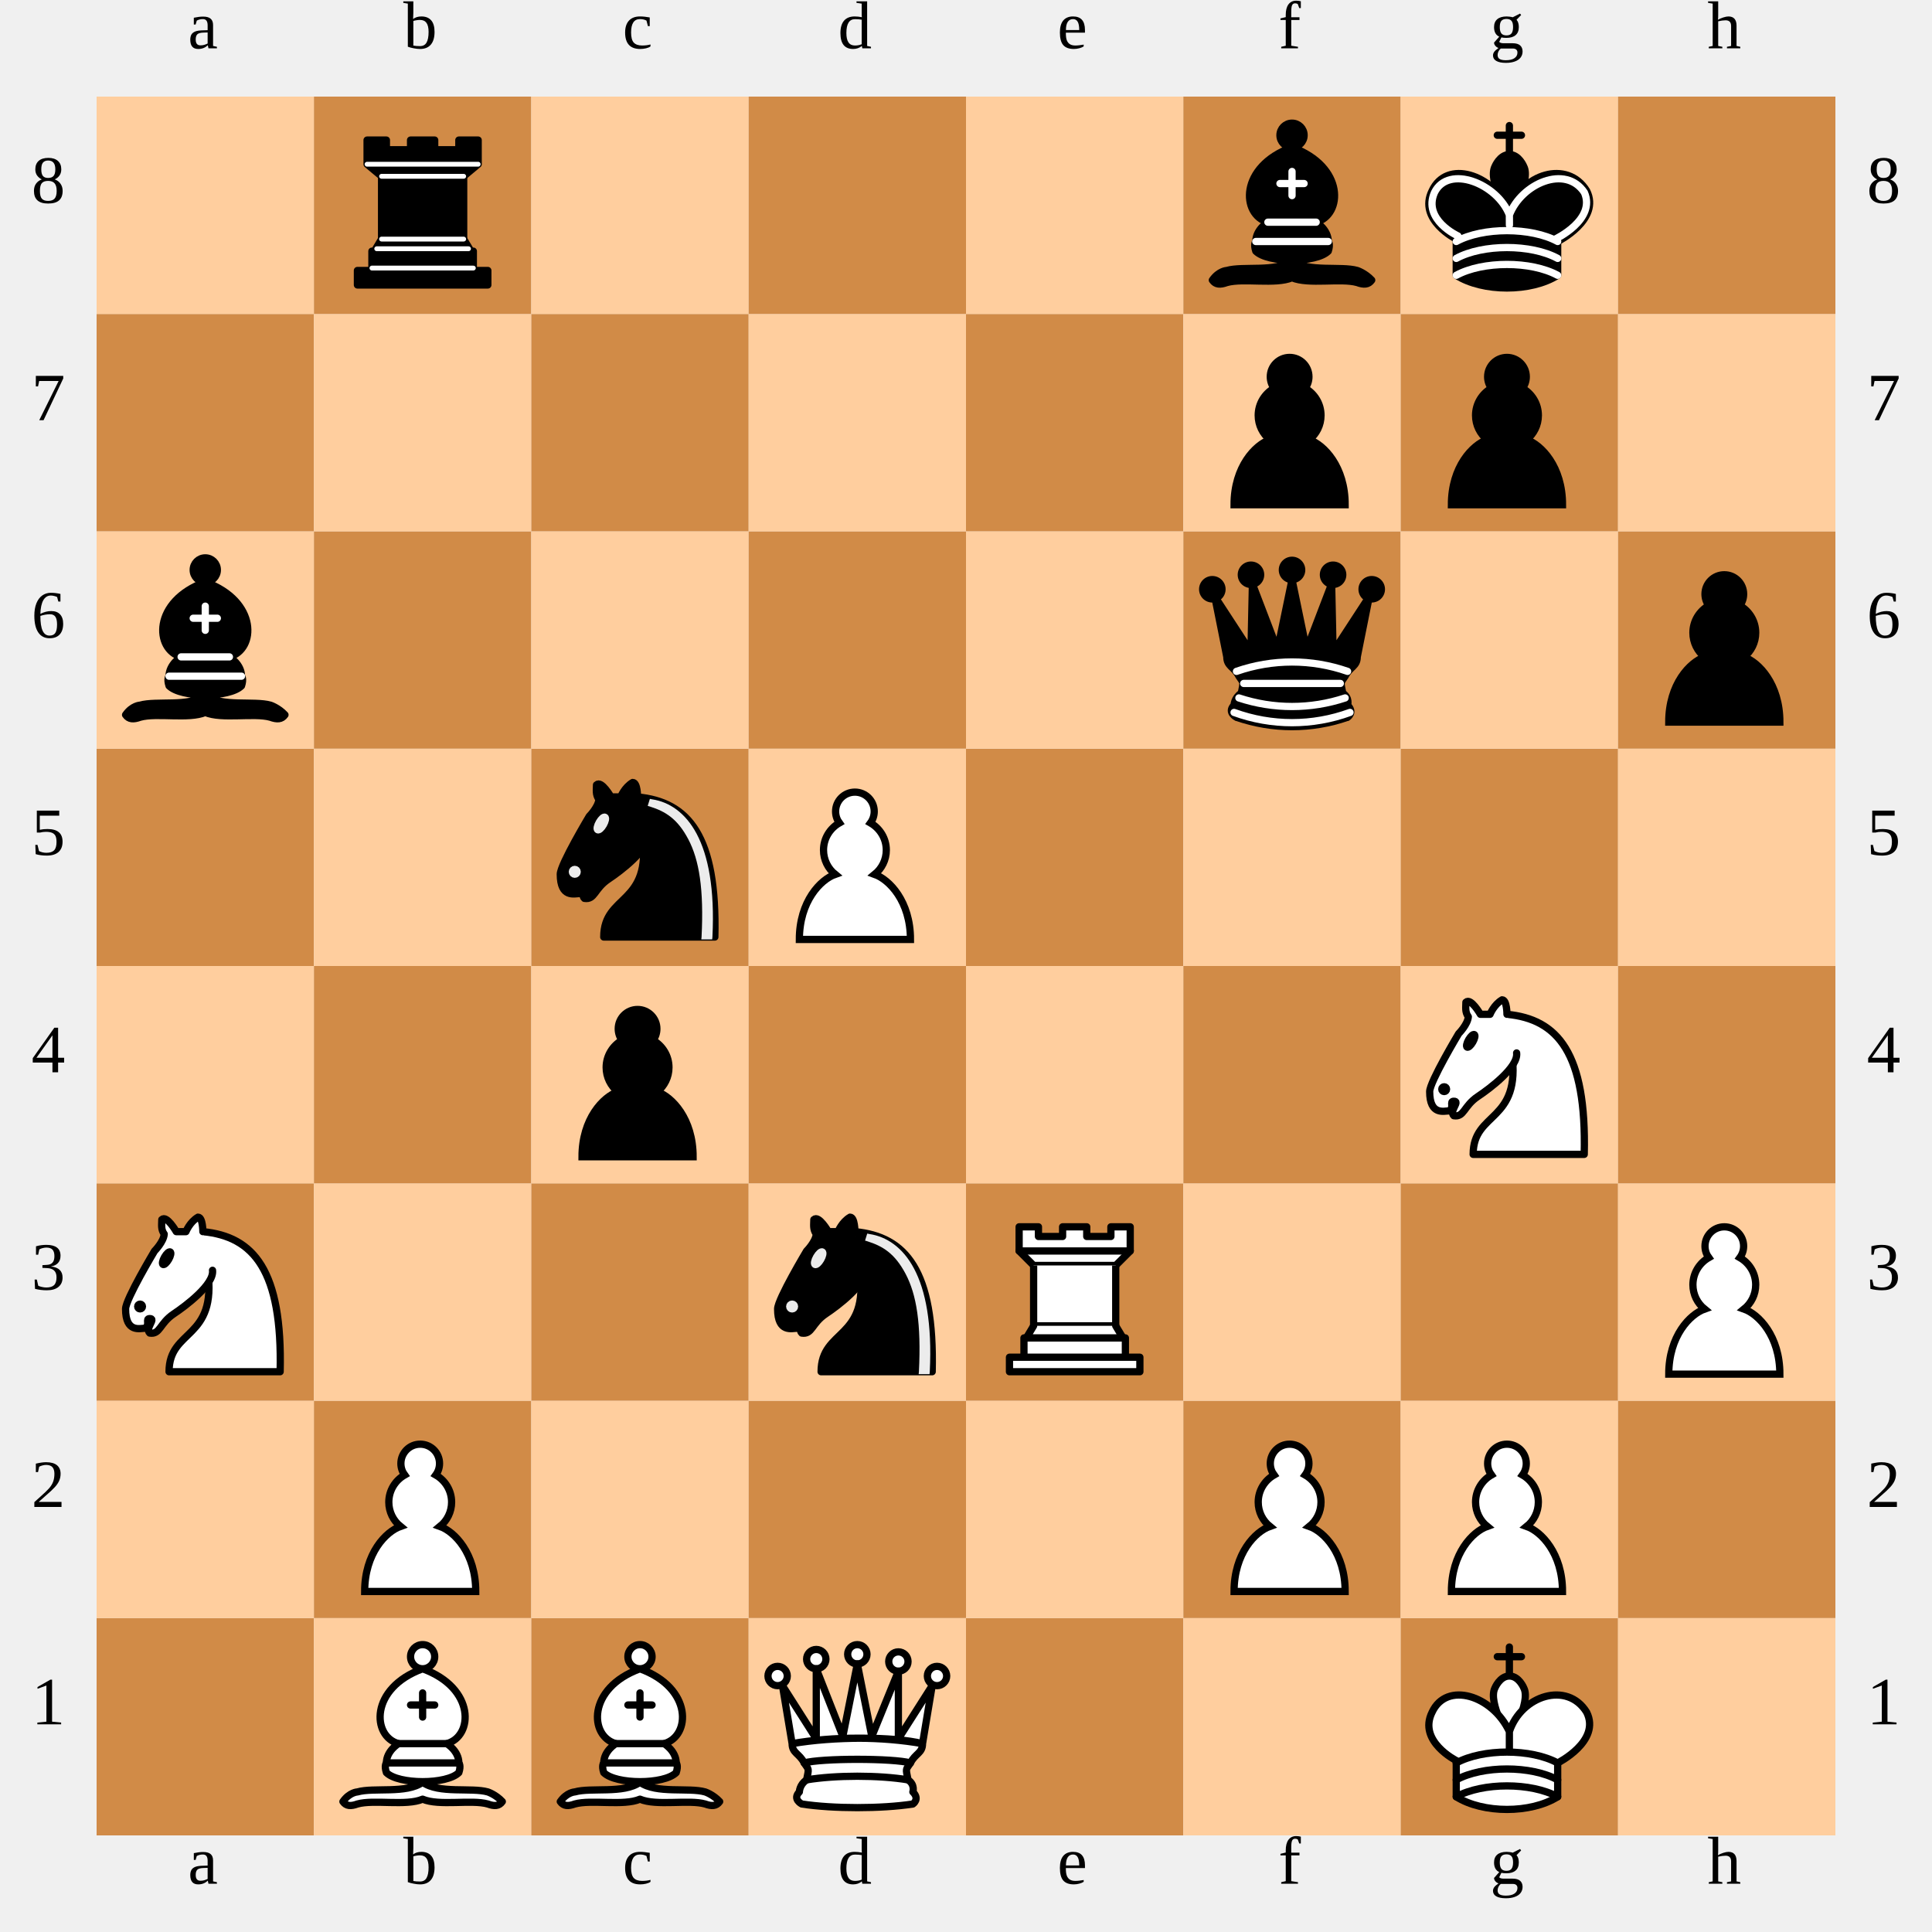
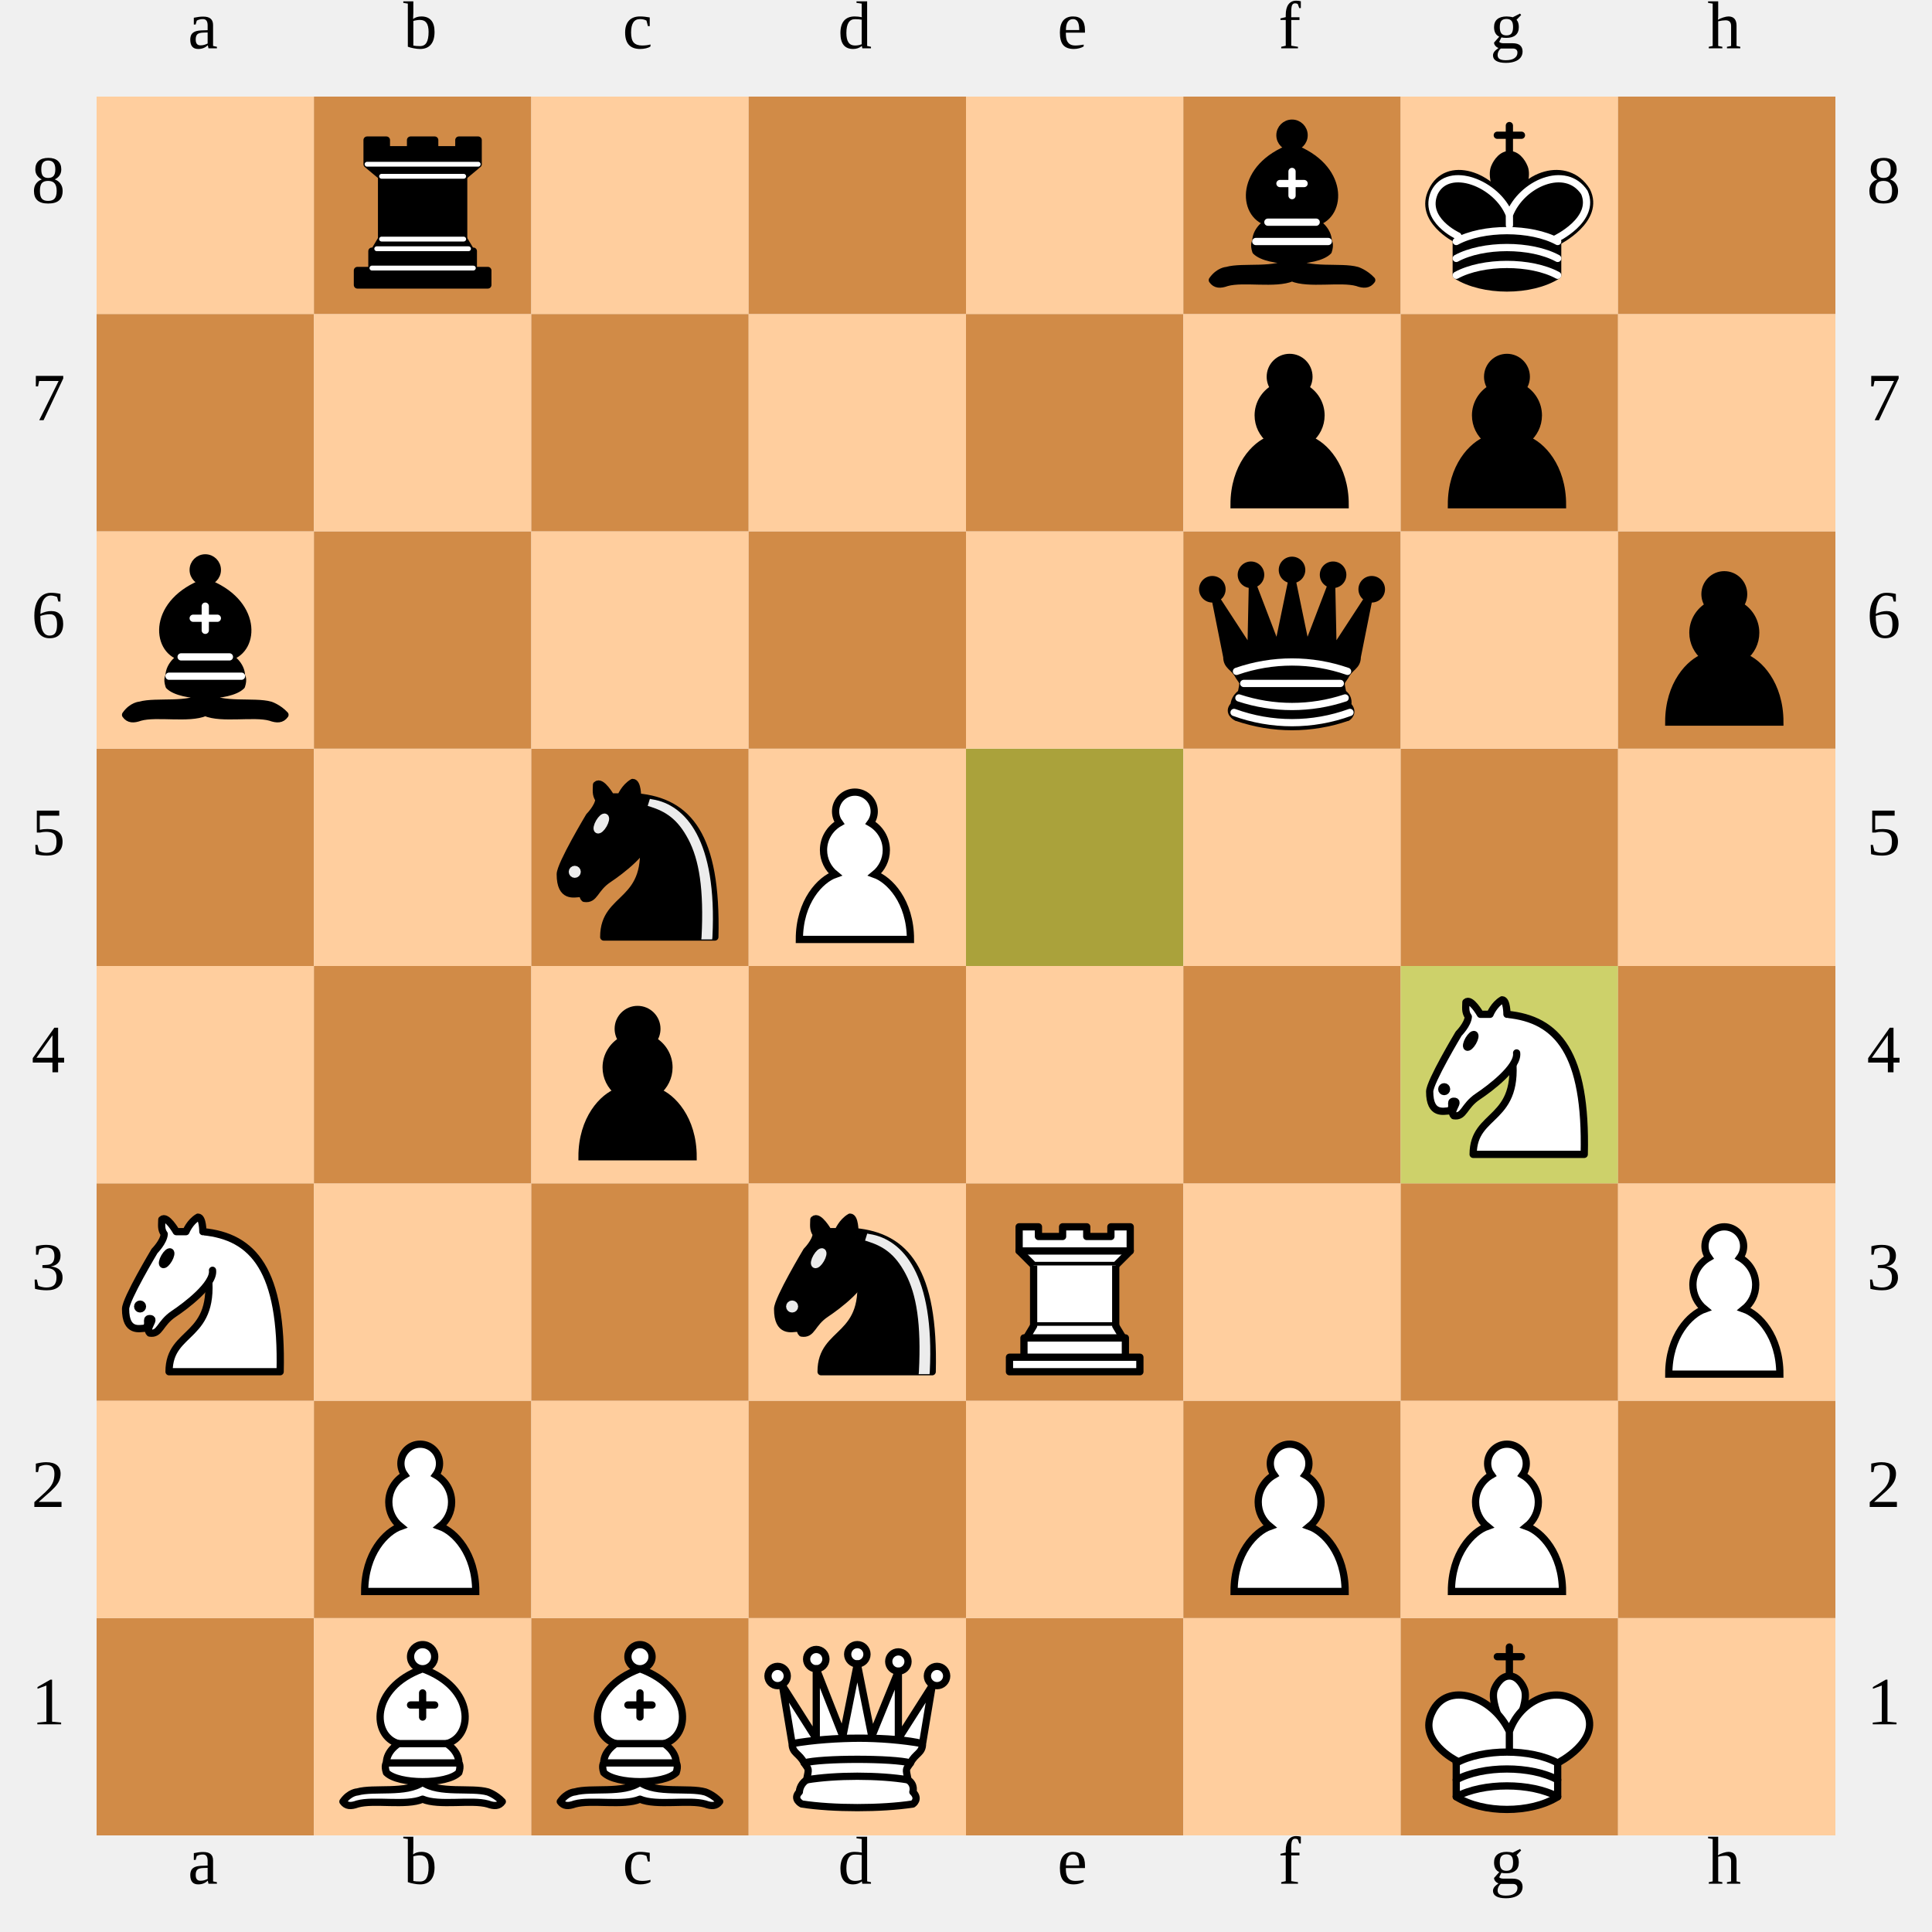
<svg xmlns="http://www.w3.org/2000/svg" xmlns:xlink="http://www.w3.org/1999/xlink" height="400" version="1.1" viewBox="0 0 400 400" width="400">
  <defs>
    <g class="white pawn" id="white-pawn">
      <path d="M22 9c-2.21 0-4 1.79-4 4 0 .89.29 1.71.78 2.38-1.95 1.12-3.28 3.21-3.28 5.62 0 2.03.94 3.84 2.41 5.03-3 1.06-7.41 5.55-7.41 13.47h23c0-7.92-4.41-12.41-7.41-13.47 1.47-1.19 2.41-3 2.41-5.03 0-2.41-1.33-4.5-3.28-5.62.49-.67.78-1.49.78-2.38 0-2.21-1.79-4-4-4z" fill="#fff" stroke="#000" stroke-linecap="round" stroke-width="1.5" />
    </g>
    <g class="white knight" fill="none" fill-rule="evenodd" id="white-knight" stroke="#000" stroke-linecap="round" stroke-linejoin="round" stroke-width="1.5">
      <path d="M 22,10 C 32.5,11 38.5,18 38,39 L 15,39 C 15,30 25,32.5 23,18" style="fill:#ffffff; stroke:#000000;" />
      <path d="M 24,18 C 24.38,20.91 18.45,25.37 16,27 C 13,29 13.18,31.34 11,31 C 9.958,30.06 12.41,27.96 11,28 C 10,28 11.19,29.23 10,30 C 9,30 5.997,31 6,26 C 6,24 12,14 12,14 C 12,14 13.89,12.1 14,10.5 C 13.27,9.506 13.5,8.5 13.5,7.5 C 14.5,6.5 16.5,10 16.5,10 L 18.5,10 C 18.5,10 19.28,8.008 21,7 C 22,7 22,10 22,10" style="fill:#ffffff; stroke:#000000;" />
      <path d="M 9.5 25.5 A 0.5 0.5 0 1 1 8.5,25.5 A 0.5 0.5 0 1 1 9.5 25.5 z" style="fill:#000000; stroke:#000000;" />
      <path d="M 15 15.5 A 0.5 1.5 0 1 1 14,15.5 A 0.5 1.5 0 1 1 15 15.5 z" style="fill:#000000; stroke:#000000;" transform="matrix(0.866,0.5,-0.5,0.866,9.693,-5.173)" />
    </g>
    <g class="white bishop" fill="none" fill-rule="evenodd" id="white-bishop" stroke="#000" stroke-linecap="round" stroke-linejoin="round" stroke-width="1.5">
      <g fill="#fff" stroke-linecap="butt">
        <path d="M9 36c3.39-.97 10.11.43 13.5-2 3.39 2.43 10.11 1.03 13.5 2 0 0 1.65.54 3 2-.68.97-1.65.99-3 .5-3.39-.97-10.11.46-13.5-1-3.39 1.46-10.11.03-13.5 1-1.354.49-2.323.47-3-.5 1.354-1.94 3-2 3-2zM15 32c2.5 2.5 12.5 2.5 15 0 .5-1.5 0-2 0-2 0-2.5-2.5-4-2.5-4 5.5-1.5 6-11.5-5-15.5-11 4-10.5 14-5 15.5 0 0-2.5 1.5-2.5 4 0 0-.5.5 0 2zM25 8a2.5 2.5 0 1 1-5 0 2.5 2.5 0 1 1 5 0z" />
      </g>
      <path d="M17.5 26h10M15 30h15m-7.5-14.5v5M20 18h5" stroke-linejoin="miter" />
    </g>
    <g class="white rook" fill="#fff" fill-rule="evenodd" id="white-rook" stroke="#000" stroke-linecap="round" stroke-linejoin="round" stroke-width="1.5">
      <path d="M9 39h27v-3H9v3zM12 36v-4h21v4H12zM11 14V9h4v2h5V9h5v2h5V9h4v5" stroke-linecap="butt" />
      <path d="M34 14l-3 3H14l-3-3" />
      <path d="M31 17v12.5H14V17" stroke-linecap="butt" stroke-linejoin="miter" />
      <path d="M31 29.5l1.5 2.5h-20l1.5-2.5" />
      <path d="M11 14h23" fill="none" stroke-linejoin="miter" />
    </g>
    <g class="white queen" fill="#fff" fill-rule="evenodd" id="white-queen" stroke="#000" stroke-linecap="round" stroke-linejoin="round" stroke-width="1.5">
      <path d="M8 12a2 2 0 1 1-4 0 2 2 0 1 1 4 0zM24.5 7.5a2 2 0 1 1-4 0 2 2 0 1 1 4 0zM41 12a2 2 0 1 1-4 0 2 2 0 1 1 4 0zM16 8.5a2 2 0 1 1-4 0 2 2 0 1 1 4 0zM33 9a2 2 0 1 1-4 0 2 2 0 1 1 4 0z" />
      <path d="M9 26c8.5-1.5 21-1.5 27 0l2-12-7 11V11l-5.5 13.5-3-15-3 15-5.5-14V25L7 14l2 12zM9 26c0 2 1.5 2 2.5 4 1 1.5 1 1 .5 3.5-1.5 1-1.5 2.5-1.5 2.5-1.5 1.5.5 2.5.5 2.5 6.5 1 16.5 1 23 0 0 0 1.5-1 0-2.5 0 0 .5-1.5-1-2.5-.5-2.5-.5-2 .5-3.5 1-2 2.5-2 2.5-4-8.5-1.5-18.5-1.5-27 0z" stroke-linecap="butt" />
      <path d="M11.5 30c3.5-1 18.5-1 22 0M12 33.5c6-1 15-1 21 0" fill="none" />
    </g>
    <g class="white king" fill="none" fill-rule="evenodd" id="white-king" stroke="#000" stroke-linecap="round" stroke-linejoin="round" stroke-width="1.5">
      <path d="M22.5 11.63V6M20 8h5" stroke-linejoin="miter" />
      <path d="M22.5 25s4.5-7.5 3-10.5c0 0-1-2.5-3-2.5s-3 2.5-3 2.5c-1.5 3 3 10.5 3 10.5" fill="#fff" stroke-linecap="butt" stroke-linejoin="miter" />
      <path d="M11.5 37c5.5 3.5 15.5 3.5 21 0v-7s9-4.5 6-10.5c-4-6.5-13.5-3.5-16 4V27v-3.5c-3.5-7.5-13-10.5-16-4-3 6 5 10 5 10V37z" fill="#fff" />
      <path d="M11.5 30c5.5-3 15.5-3 21 0m-21 3.5c5.5-3 15.5-3 21 0m-21 3.5c5.5-3 15.5-3 21 0" />
    </g>
    <g class="black pawn" id="black-pawn">
      <path d="M22 9c-2.21 0-4 1.79-4 4 0 .89.29 1.71.78 2.38-1.95 1.12-3.28 3.21-3.28 5.62 0 2.03.94 3.84 2.41 5.03-3 1.06-7.41 5.55-7.41 13.47h23c0-7.92-4.41-12.41-7.41-13.47 1.47-1.19 2.41-3 2.41-5.03 0-2.41-1.33-4.5-3.28-5.62.49-.67.78-1.49.78-2.38 0-2.21-1.79-4-4-4z" stroke="#000" stroke-linecap="round" stroke-width="1.5" />
    </g>
    <g class="black knight" fill="none" fill-rule="evenodd" id="black-knight" stroke="#000" stroke-linecap="round" stroke-linejoin="round" stroke-width="1.5">
      <path d="M 22,10 C 32.5,11 38.5,18 38,39 L 15,39 C 15,30 25,32.5 23,18" style="fill:#000000; stroke:#000000;" />
      <path d="M 24,18 C 24.38,20.91 18.45,25.37 16,27 C 13,29 13.18,31.34 11,31 C 9.958,30.06 12.41,27.96 11,28 C 10,28 11.19,29.23 10,30 C 9,30 5.997,31 6,26 C 6,24 12,14 12,14 C 12,14 13.89,12.1 14,10.5 C 13.27,9.506 13.5,8.5 13.5,7.5 C 14.5,6.5 16.5,10 16.5,10 L 18.5,10 C 18.5,10 19.28,8.008 21,7 C 22,7 22,10 22,10" style="fill:#000000; stroke:#000000;" />
      <path d="M 9.5 25.5 A 0.5 0.5 0 1 1 8.5,25.5 A 0.5 0.5 0 1 1 9.5 25.5 z" style="fill:#ececec; stroke:#ececec;" />
      <path d="M 15 15.5 A 0.5 1.5 0 1 1 14,15.5 A 0.5 1.5 0 1 1 15 15.5 z" style="fill:#ececec; stroke:#ececec;" transform="matrix(0.866,0.5,-0.5,0.866,9.693,-5.173)" />
      <path d="M 24.55,10.4 L 24.1,11.85 L 24.6,12 C 27.75,13 30.25,14.49 32.5,18.75 C 34.75,23.01 35.75,29.06 35.25,39 L 35.2,39.5 L 37.45,39.5 L 37.5,39 C 38,28.94 36.62,22.15 34.25,17.66 C 31.88,13.17 28.46,11.02 25.06,10.5 L 24.55,10.4 z " style="fill:#ececec; stroke:none;" />
    </g>
    <g class="black bishop" fill="none" fill-rule="evenodd" id="black-bishop" stroke="#000" stroke-linecap="round" stroke-linejoin="round" stroke-width="1.5">
      <path d="M9 36c3.39-.97 10.11.43 13.5-2 3.39 2.43 10.11 1.03 13.5 2 0 0 1.65.54 3 2-.68.97-1.65.99-3 .5-3.39-.97-10.11.46-13.5-1-3.39 1.46-10.11.03-13.5 1-1.354.49-2.323.47-3-.5 1.354-1.94 3-2 3-2zm6-4c2.5 2.5 12.5 2.5 15 0 .5-1.5 0-2 0-2 0-2.5-2.5-4-2.5-4 5.5-1.5 6-11.5-5-15.5-11 4-10.5 14-5 15.5 0 0-2.5 1.5-2.5 4 0 0-.5.5 0 2zM25 8a2.5 2.5 0 1 1-5 0 2.5 2.5 0 1 1 5 0z" fill="#000" stroke-linecap="butt" />
      <path d="M17.5 26h10M15 30h15m-7.5-14.5v5M20 18h5" stroke="#fff" stroke-linejoin="miter" />
    </g>
    <g class="black rook" fill="#000" fill-rule="evenodd" id="black-rook" stroke="#000" stroke-linecap="round" stroke-linejoin="round" stroke-width="1.5">
      <path d="M9 39h27v-3H9v3zM12.5 32l1.5-2.5h17l1.5 2.5h-20zM12 36v-4h21v4H12z" stroke-linecap="butt" />
      <path d="M14 29.5v-13h17v13H14z" stroke-linecap="butt" stroke-linejoin="miter" />
      <path d="M14 16.5L11 14h23l-3 2.5H14zM11 14V9h4v2h5V9h5v2h5V9h4v5H11z" stroke-linecap="butt" />
      <path d="M12 35.5h21M13 31.5h19M14 29.5h17M14 16.5h17M11 14h23" fill="none" stroke="#fff" stroke-linejoin="miter" stroke-width="1" />
    </g>
    <g class="black queen" fill="#000" fill-rule="evenodd" id="black-queen" stroke="#000" stroke-linecap="round" stroke-linejoin="round" stroke-width="1.5">
      <g fill="#000" stroke="none">
        <circle cx="6" cy="12" r="2.75" />
        <circle cx="14" cy="9" r="2.75" />
        <circle cx="22.5" cy="8" r="2.75" />
        <circle cx="31" cy="9" r="2.75" />
        <circle cx="39" cy="12" r="2.75" />
      </g>
      <path d="M9 26c8.5-1.5 21-1.5 27 0l2.5-12.5L31 25l-.3-14.1-5.2 13.6-3-14.5-3 14.5-5.2-13.6L14 25 6.5 13.5 9 26zM9 26c0 2 1.5 2 2.5 4 1 1.5 1 1 .5 3.5-1.5 1-1.5 2.5-1.5 2.5-1.5 1.5.5 2.5.5 2.5 6.5 1 16.5 1 23 0 0 0 1.5-1 0-2.5 0 0 .5-1.5-1-2.5-.5-2.5-.5-2 .5-3.5 1-2 2.5-2 2.5-4-8.5-1.5-18.5-1.5-27 0z" stroke-linecap="butt" />
      <path d="M11 38.5a35 35 1 0 0 23 0" fill="none" stroke-linecap="butt" />
      <path d="M11 29a35 35 1 0 1 23 0M12.5 31.5h20M11.5 34.5a35 35 1 0 0 22 0M10.5 37.5a35 35 1 0 0 24 0" fill="none" stroke="#fff" />
    </g>
    <g class="black king" fill="none" fill-rule="evenodd" id="black-king" stroke="#000" stroke-linecap="round" stroke-linejoin="round" stroke-width="1.5">
      <path d="M22.5 11.63V6" stroke-linejoin="miter" />
      <path d="M22.5 25s4.5-7.5 3-10.5c0 0-1-2.5-3-2.5s-3 2.5-3 2.5c-1.5 3 3 10.5 3 10.5" fill="#000" stroke-linecap="butt" stroke-linejoin="miter" />
      <path d="M11.5 37c5.5 3.5 15.5 3.5 21 0v-7s9-4.5 6-10.5c-4-6.5-13.5-3.5-16 4V27v-3.5c-3.5-7.5-13-10.5-16-4-3 6 5 10 5 10V37z" fill="#000" />
      <path d="M20 8h5" stroke-linejoin="miter" />
      <path d="M32 29.5s8.5-4 6.03-9.65C34.15 14 25 18 22.5 24.5l.01 2.1-.01-2.1C20 18 9.906 14 6.997 19.85c-2.497 5.65 4.853 9 4.853 9M11.5 30c5.5-3 15.5-3 21 0m-21 3.5c5.5-3 15.5-3 21 0m-21 3.5c5.5-3 15.5-3 21 0" stroke="#fff" />
    </g>
  </defs>
  <rect class="square dark a1" fill="#d18b47" height="45" stroke="none" width="45" x="20" y="335" />
  <rect class="square light b1" fill="#ffce9e" height="45" stroke="none" width="45" x="65" y="335" />
  <use transform="translate(65, 335)" xlink:href="#white-bishop" />
  <rect class="square dark c1" fill="#d18b47" height="45" stroke="none" width="45" x="110" y="335" />
  <use transform="translate(110, 335)" xlink:href="#white-bishop" />
  <rect class="square light d1" fill="#ffce9e" height="45" stroke="none" width="45" x="155" y="335" />
  <use transform="translate(155, 335)" xlink:href="#white-queen" />
  <rect class="square dark e1" fill="#d18b47" height="45" stroke="none" width="45" x="200" y="335" />
  <rect class="square light f1" fill="#ffce9e" height="45" stroke="none" width="45" x="245" y="335" />
  <rect class="square dark g1" fill="#d18b47" height="45" stroke="none" width="45" x="290" y="335" />
  <use transform="translate(290, 335)" xlink:href="#white-king" />
  <rect class="square light h1" fill="#ffce9e" height="45" stroke="none" width="45" x="335" y="335" />
  <rect class="square light a2" fill="#ffce9e" height="45" stroke="none" width="45" x="20" y="290" />
  <rect class="square dark b2" fill="#d18b47" height="45" stroke="none" width="45" x="65" y="290" />
  <use transform="translate(65, 290)" xlink:href="#white-pawn" />
  <rect class="square light c2" fill="#ffce9e" height="45" stroke="none" width="45" x="110" y="290" />
  <rect class="square dark d2" fill="#d18b47" height="45" stroke="none" width="45" x="155" y="290" />
  <rect class="square light e2" fill="#ffce9e" height="45" stroke="none" width="45" x="200" y="290" />
  <rect class="square dark f2" fill="#d18b47" height="45" stroke="none" width="45" x="245" y="290" />
  <use transform="translate(245, 290)" xlink:href="#white-pawn" />
  <rect class="square light g2" fill="#ffce9e" height="45" stroke="none" width="45" x="290" y="290" />
  <use transform="translate(290, 290)" xlink:href="#white-pawn" />
  <rect class="square dark h2" fill="#d18b47" height="45" stroke="none" width="45" x="335" y="290" />
  <rect class="square dark a3" fill="#d18b47" height="45" stroke="none" width="45" x="20" y="245" />
  <use transform="translate(20, 245)" xlink:href="#white-knight" />
  <rect class="square light b3" fill="#ffce9e" height="45" stroke="none" width="45" x="65" y="245" />
  <rect class="square dark c3" fill="#d18b47" height="45" stroke="none" width="45" x="110" y="245" />
  <rect class="square light d3" fill="#ffce9e" height="45" stroke="none" width="45" x="155" y="245" />
  <use transform="translate(155, 245)" xlink:href="#black-knight" />
  <rect class="square dark e3" fill="#d18b47" height="45" stroke="none" width="45" x="200" y="245" />
  <use transform="translate(200, 245)" xlink:href="#white-rook" />
  <rect class="square light f3" fill="#ffce9e" height="45" stroke="none" width="45" x="245" y="245" />
  <rect class="square dark g3" fill="#d18b47" height="45" stroke="none" width="45" x="290" y="245" />
  <rect class="square light h3" fill="#ffce9e" height="45" stroke="none" width="45" x="335" y="245" />
  <use transform="translate(335, 245)" xlink:href="#white-pawn" />
  <rect class="square light a4" fill="#ffce9e" height="45" stroke="none" width="45" x="20" y="200" />
  <rect class="square dark b4" fill="#d18b47" height="45" stroke="none" width="45" x="65" y="200" />
  <rect class="square light c4" fill="#ffce9e" height="45" stroke="none" width="45" x="110" y="200" />
  <use transform="translate(110, 200)" xlink:href="#black-pawn" />
  <rect class="square dark d4" fill="#d18b47" height="45" stroke="none" width="45" x="155" y="200" />
  <rect class="square light e4" fill="#ffce9e" height="45" stroke="none" width="45" x="200" y="200" />
  <rect class="square dark f4" fill="#d18b47" height="45" stroke="none" width="45" x="245" y="200" />
-   <rect class="square light g4" fill="#ffce9e" height="45" stroke="none" width="45" x="290" y="200" />
+   <rect class="square light lastmove g4" fill="#cdd16a" height="45" stroke="none" width="45" x="290" y="200" />
  <use transform="translate(290, 200)" xlink:href="#white-knight" />
  <rect class="square dark h4" fill="#d18b47" height="45" stroke="none" width="45" x="335" y="200" />
  <rect class="square dark a5" fill="#d18b47" height="45" stroke="none" width="45" x="20" y="155" />
  <rect class="square light b5" fill="#ffce9e" height="45" stroke="none" width="45" x="65" y="155" />
  <rect class="square dark c5" fill="#d18b47" height="45" stroke="none" width="45" x="110" y="155" />
  <use transform="translate(110, 155)" xlink:href="#black-knight" />
  <rect class="square light d5" fill="#ffce9e" height="45" stroke="none" width="45" x="155" y="155" />
  <use transform="translate(155, 155)" xlink:href="#white-pawn" />
-   <rect class="square dark e5" fill="#d18b47" height="45" stroke="none" width="45" x="200" y="155" />
+   <rect class="square dark lastmove e5" fill="#aaa23b" height="45" stroke="none" width="45" x="200" y="155" />
  <rect class="square light f5" fill="#ffce9e" height="45" stroke="none" width="45" x="245" y="155" />
  <rect class="square dark g5" fill="#d18b47" height="45" stroke="none" width="45" x="290" y="155" />
  <rect class="square light h5" fill="#ffce9e" height="45" stroke="none" width="45" x="335" y="155" />
  <rect class="square light a6" fill="#ffce9e" height="45" stroke="none" width="45" x="20" y="110" />
  <use transform="translate(20, 110)" xlink:href="#black-bishop" />
  <rect class="square dark b6" fill="#d18b47" height="45" stroke="none" width="45" x="65" y="110" />
  <rect class="square light c6" fill="#ffce9e" height="45" stroke="none" width="45" x="110" y="110" />
  <rect class="square dark d6" fill="#d18b47" height="45" stroke="none" width="45" x="155" y="110" />
  <rect class="square light e6" fill="#ffce9e" height="45" stroke="none" width="45" x="200" y="110" />
  <rect class="square dark f6" fill="#d18b47" height="45" stroke="none" width="45" x="245" y="110" />
  <use transform="translate(245, 110)" xlink:href="#black-queen" />
  <rect class="square light g6" fill="#ffce9e" height="45" stroke="none" width="45" x="290" y="110" />
  <rect class="square dark h6" fill="#d18b47" height="45" stroke="none" width="45" x="335" y="110" />
  <use transform="translate(335, 110)" xlink:href="#black-pawn" />
  <rect class="square dark a7" fill="#d18b47" height="45" stroke="none" width="45" x="20" y="65" />
  <rect class="square light b7" fill="#ffce9e" height="45" stroke="none" width="45" x="65" y="65" />
  <rect class="square dark c7" fill="#d18b47" height="45" stroke="none" width="45" x="110" y="65" />
  <rect class="square light d7" fill="#ffce9e" height="45" stroke="none" width="45" x="155" y="65" />
  <rect class="square dark e7" fill="#d18b47" height="45" stroke="none" width="45" x="200" y="65" />
  <rect class="square light f7" fill="#ffce9e" height="45" stroke="none" width="45" x="245" y="65" />
  <use transform="translate(245, 65)" xlink:href="#black-pawn" />
  <rect class="square dark g7" fill="#d18b47" height="45" stroke="none" width="45" x="290" y="65" />
  <use transform="translate(290, 65)" xlink:href="#black-pawn" />
  <rect class="square light h7" fill="#ffce9e" height="45" stroke="none" width="45" x="335" y="65" />
  <rect class="square light a8" fill="#ffce9e" height="45" stroke="none" width="45" x="20" y="20" />
  <rect class="square dark b8" fill="#d18b47" height="45" stroke="none" width="45" x="65" y="20" />
  <use transform="translate(65, 20)" xlink:href="#black-rook" />
  <rect class="square light c8" fill="#ffce9e" height="45" stroke="none" width="45" x="110" y="20" />
  <rect class="square dark d8" fill="#d18b47" height="45" stroke="none" width="45" x="155" y="20" />
  <rect class="square light e8" fill="#ffce9e" height="45" stroke="none" width="45" x="200" y="20" />
  <rect class="square dark f8" fill="#d18b47" height="45" stroke="none" width="45" x="245" y="20" />
  <use transform="translate(245, 20)" xlink:href="#black-bishop" />
  <rect class="square light g8" fill="#ffce9e" height="45" stroke="none" width="45" x="290" y="20" />
  <use transform="translate(290, 20)" xlink:href="#black-king" />
  <rect class="square dark h8" fill="#d18b47" height="45" stroke="none" width="45" x="335" y="20" />
  <text alignment-baseline="middle" font-size="14" text-anchor="middle" x="42" y="10">a</text>
  <text alignment-baseline="middle" font-size="14" text-anchor="middle" x="42" y="390">a</text>
  <text alignment-baseline="middle" font-size="14" text-anchor="middle" x="87" y="10">b</text>
  <text alignment-baseline="middle" font-size="14" text-anchor="middle" x="87" y="390">b</text>
  <text alignment-baseline="middle" font-size="14" text-anchor="middle" x="132" y="10">c</text>
  <text alignment-baseline="middle" font-size="14" text-anchor="middle" x="132" y="390">c</text>
  <text alignment-baseline="middle" font-size="14" text-anchor="middle" x="177" y="10">d</text>
  <text alignment-baseline="middle" font-size="14" text-anchor="middle" x="177" y="390">d</text>
  <text alignment-baseline="middle" font-size="14" text-anchor="middle" x="222" y="10">e</text>
  <text alignment-baseline="middle" font-size="14" text-anchor="middle" x="222" y="390">e</text>
  <text alignment-baseline="middle" font-size="14" text-anchor="middle" x="267" y="10">f</text>
  <text alignment-baseline="middle" font-size="14" text-anchor="middle" x="267" y="390">f</text>
  <text alignment-baseline="middle" font-size="14" text-anchor="middle" x="312" y="10">g</text>
  <text alignment-baseline="middle" font-size="14" text-anchor="middle" x="312" y="390">g</text>
  <text alignment-baseline="middle" font-size="14" text-anchor="middle" x="357" y="10">h</text>
  <text alignment-baseline="middle" font-size="14" text-anchor="middle" x="357" y="390">h</text>
  <text alignment-baseline="middle" font-size="14" text-anchor="middle" x="10" y="357">1</text>
  <text alignment-baseline="middle" font-size="14" text-anchor="middle" x="390" y="357">1</text>
  <text alignment-baseline="middle" font-size="14" text-anchor="middle" x="10" y="312">2</text>
  <text alignment-baseline="middle" font-size="14" text-anchor="middle" x="390" y="312">2</text>
  <text alignment-baseline="middle" font-size="14" text-anchor="middle" x="10" y="267">3</text>
  <text alignment-baseline="middle" font-size="14" text-anchor="middle" x="390" y="267">3</text>
  <text alignment-baseline="middle" font-size="14" text-anchor="middle" x="10" y="222">4</text>
  <text alignment-baseline="middle" font-size="14" text-anchor="middle" x="390" y="222">4</text>
  <text alignment-baseline="middle" font-size="14" text-anchor="middle" x="10" y="177">5</text>
  <text alignment-baseline="middle" font-size="14" text-anchor="middle" x="390" y="177">5</text>
  <text alignment-baseline="middle" font-size="14" text-anchor="middle" x="10" y="132">6</text>
  <text alignment-baseline="middle" font-size="14" text-anchor="middle" x="390" y="132">6</text>
  <text alignment-baseline="middle" font-size="14" text-anchor="middle" x="10" y="87">7</text>
  <text alignment-baseline="middle" font-size="14" text-anchor="middle" x="390" y="87">7</text>
  <text alignment-baseline="middle" font-size="14" text-anchor="middle" x="10" y="42">8</text>
  <text alignment-baseline="middle" font-size="14" text-anchor="middle" x="390" y="42">8</text>
</svg>
